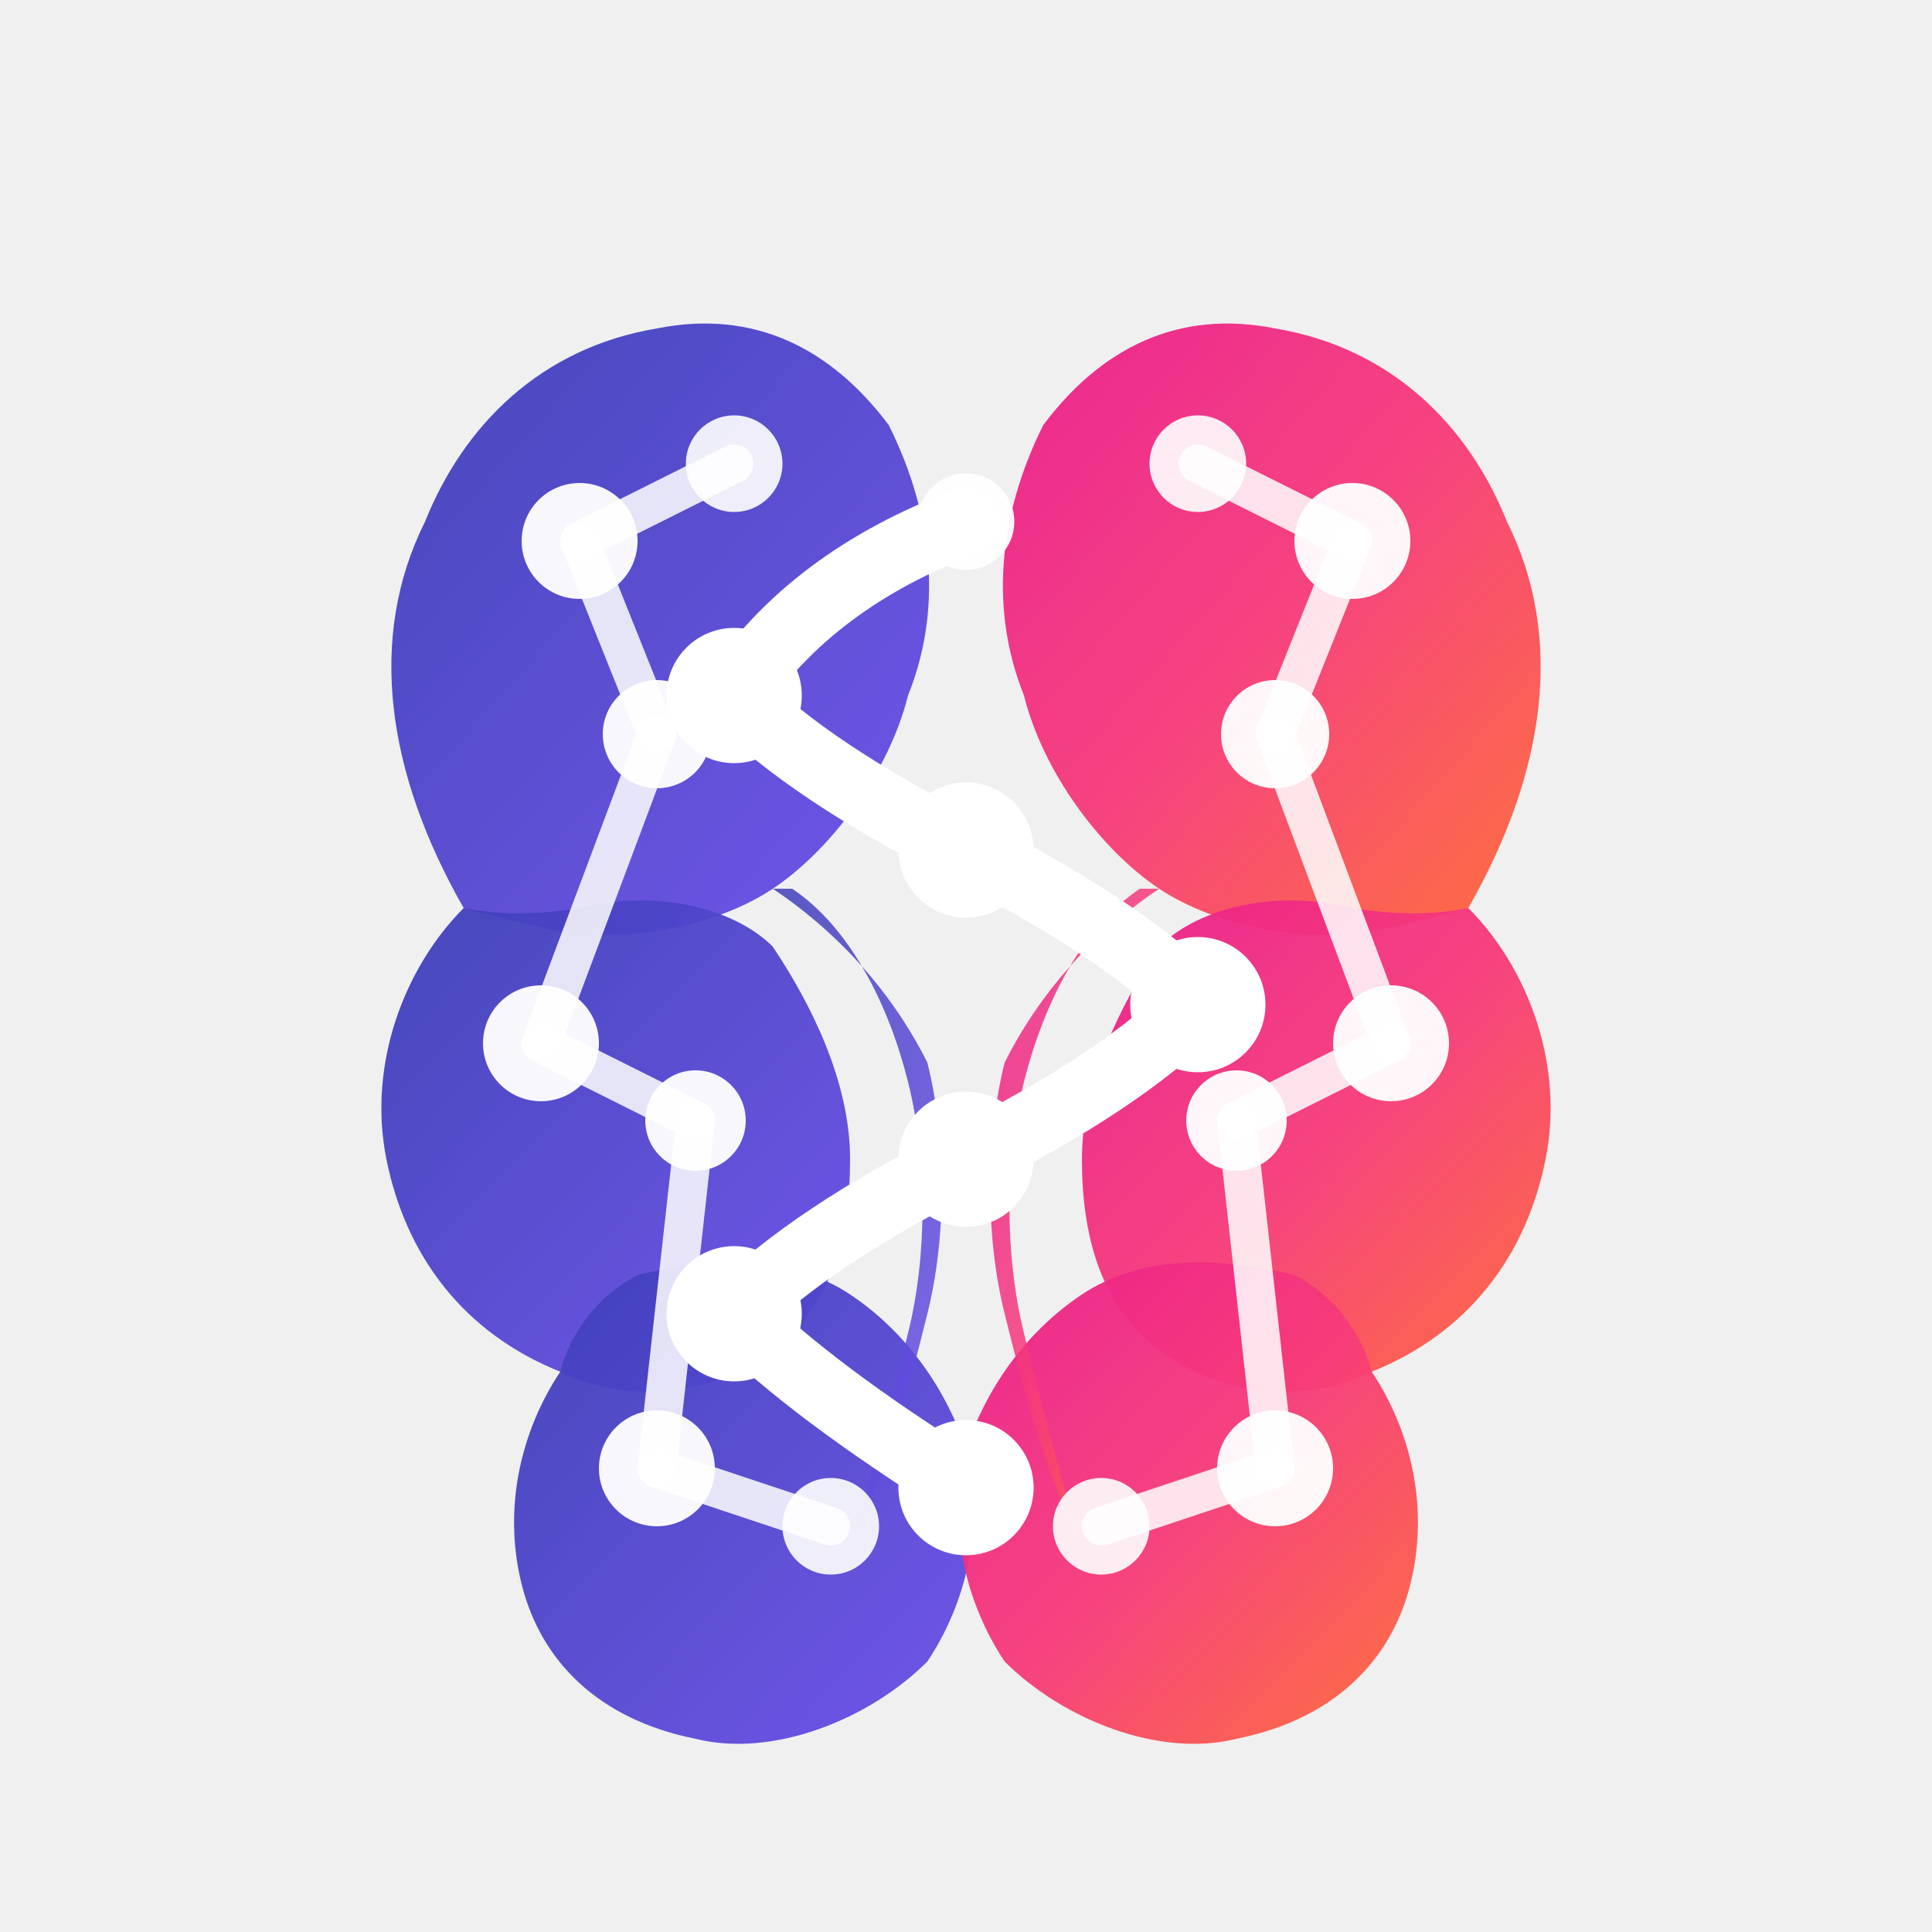
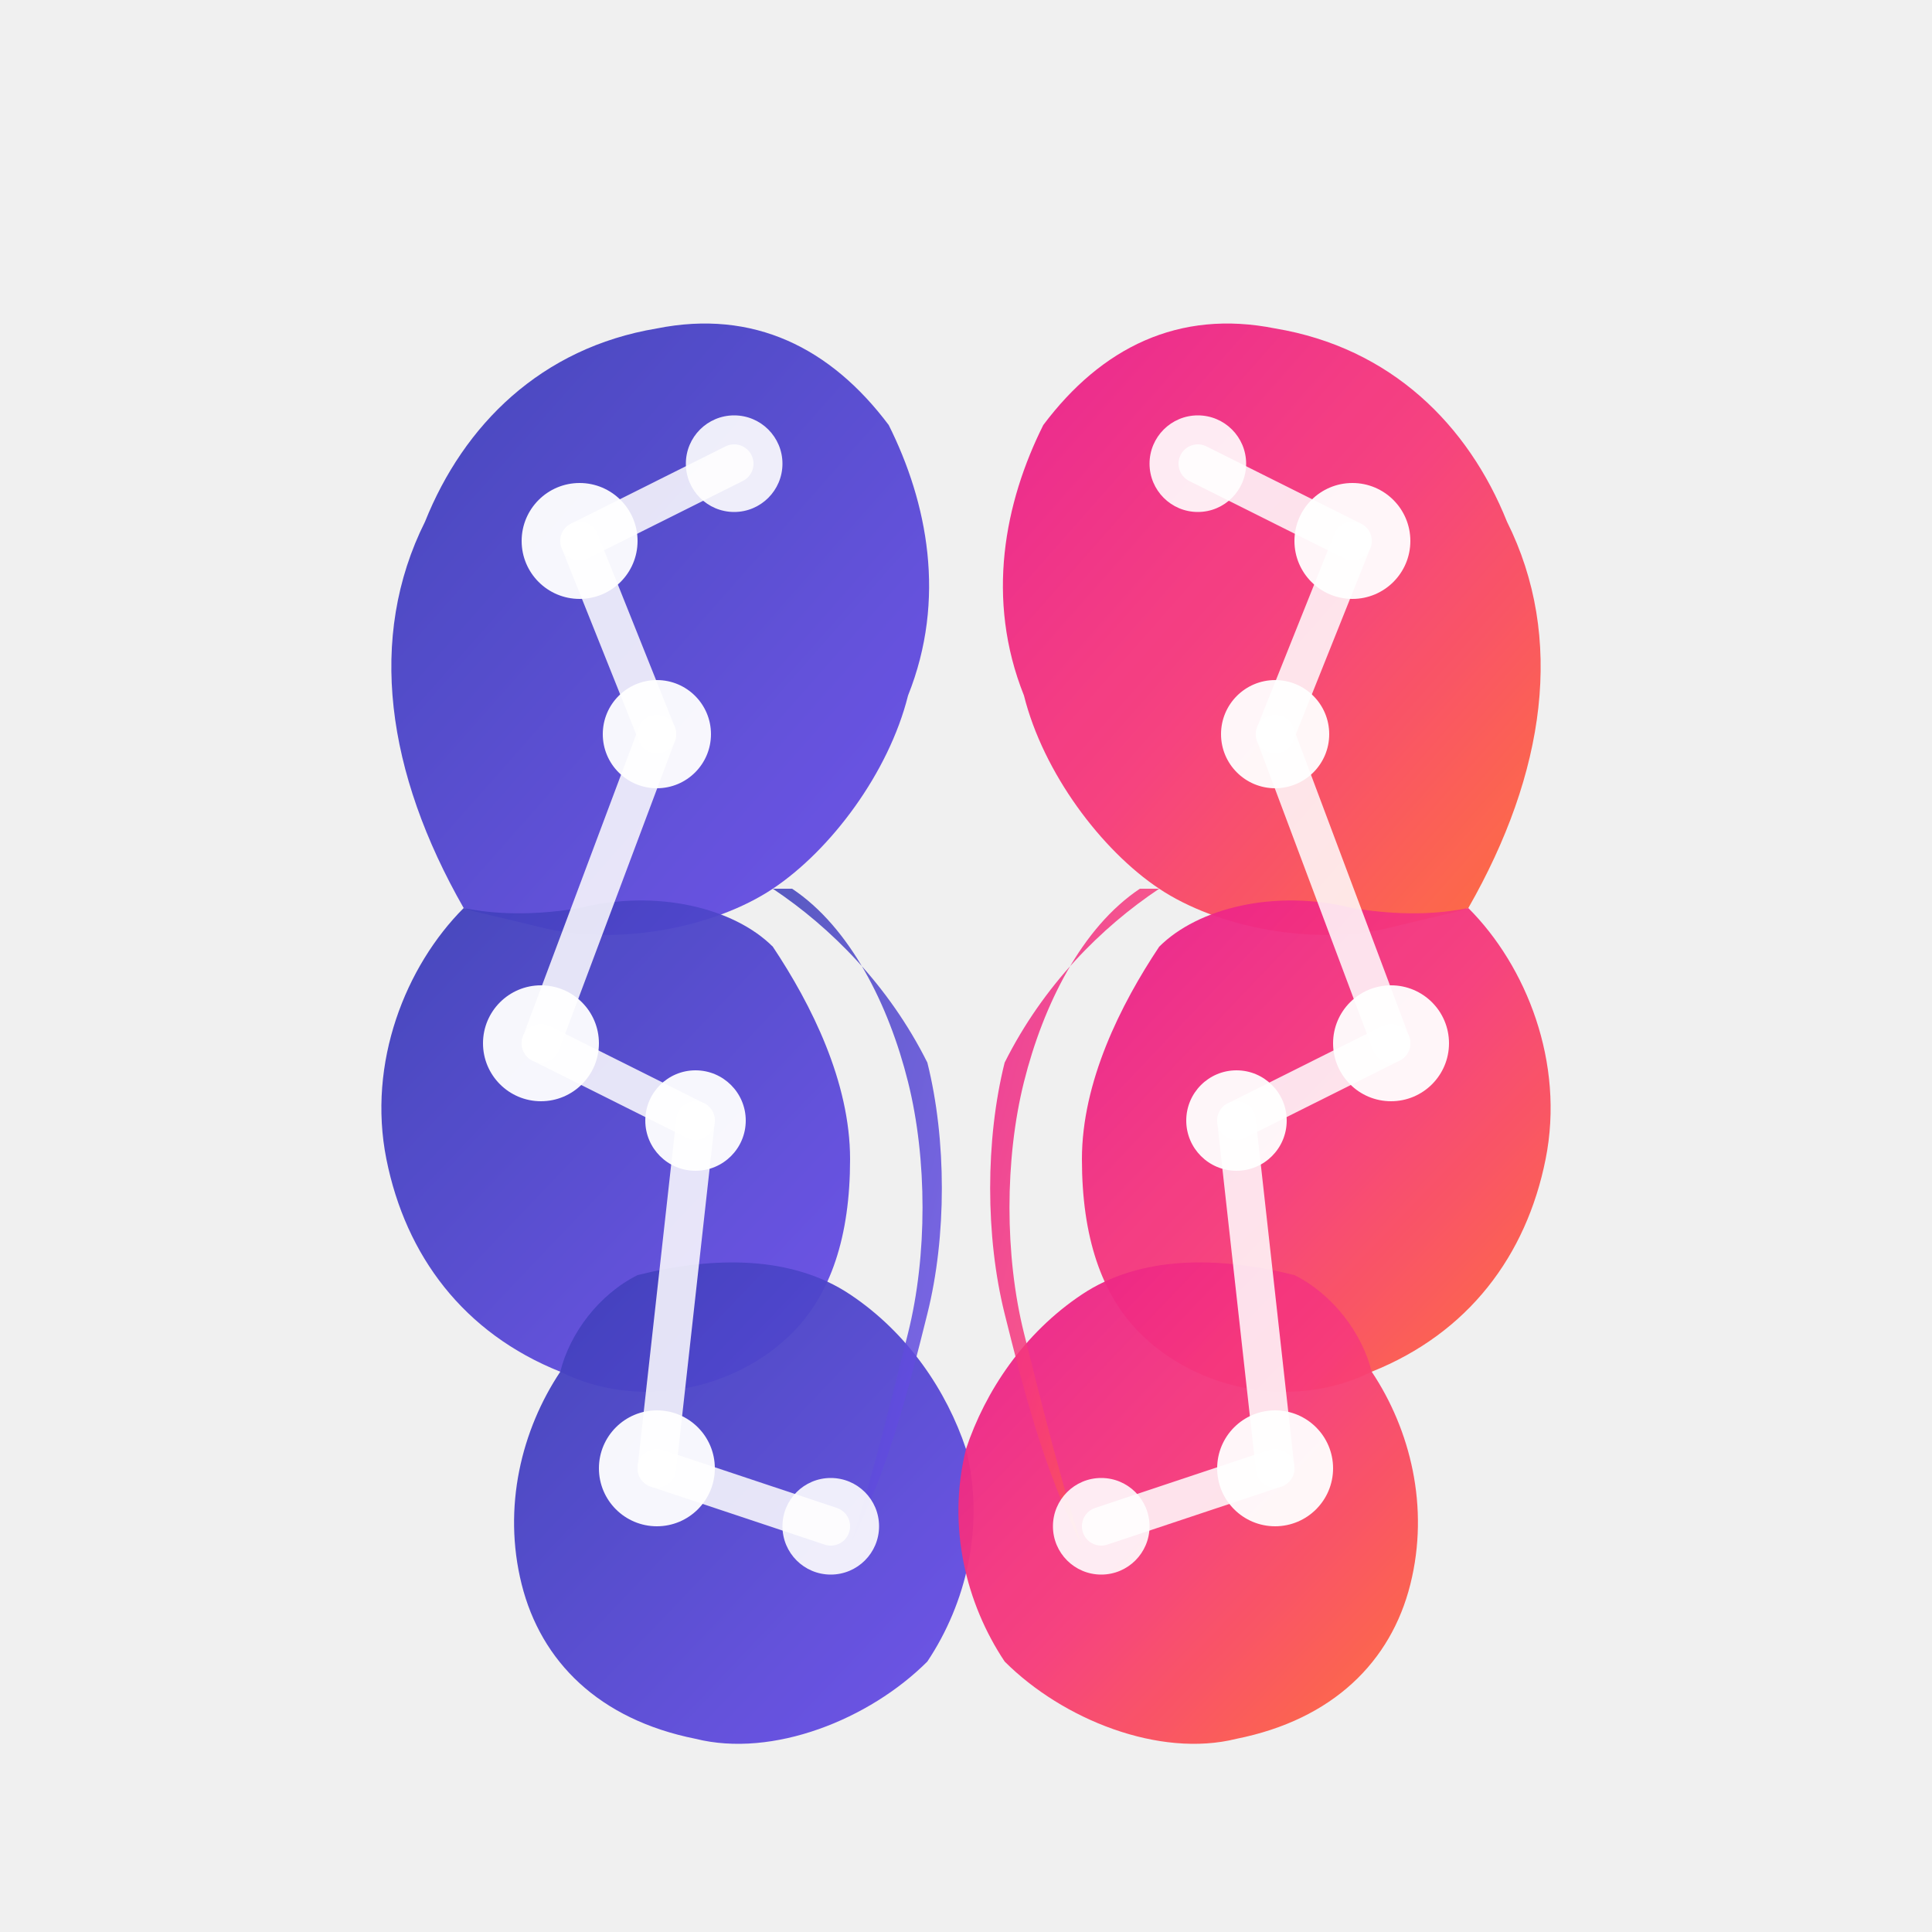
<svg xmlns="http://www.w3.org/2000/svg" width="100" height="100" viewBox="0 0 100 100" fill="none">
  <defs>
    <linearGradient id="leftGrad" x1="0%" y1="0%" x2="100%" y2="100%">
      <stop offset="0%" style="stop-color:#3D3FB8;stop-opacity:1" />
      <stop offset="100%" style="stop-color:#6B4FE9;stop-opacity:1" />
    </linearGradient>
    <linearGradient id="rightGrad" x1="0%" y1="0%" x2="100%" y2="100%">
      <stop offset="0%" style="stop-color:#E91E8C;stop-opacity:1" />
      <stop offset="50%" style="stop-color:#F73B7A;stop-opacity:1" />
      <stop offset="100%" style="stop-color:#FF6B35;stop-opacity:1" />
    </linearGradient>
  </defs>
  <g transform="translate(10, 12)">
    <path d="M 14 35 C 10 28, 9 21, 12 15 C 14 10, 18 6, 24 5 C 29 4, 33 6, 36 10 C 38 14, 39 19, 37 24 C 36 28, 33 32, 30 34 C 27 36, 22 37, 18 36 C 16 35.5, 14.5 35.2, 14 35 Z" fill="url(#leftGrad)" opacity="0.95" />
    <path d="M 14 35 C 11 38, 9 43, 10 48 C 11 53, 14 57, 19 59 C 23 61, 28 60, 31 57 C 33 55, 34 52, 34 48 C 34 44, 32 40, 30 37 C 28 35, 24 34, 20 35 C 17 35.5, 15 35.2, 14 35 Z" fill="url(#leftGrad)" opacity="0.95" />
    <path d="M 19 59 C 17 62, 16 66, 17 70 C 18 74, 21 77, 26 78 C 30 79, 35 77, 38 74 C 40 71, 41 67, 40 63 C 39 60, 37 57, 34 55 C 31 53, 27 53, 23 54 C 21 55, 19.5 57, 19 59 Z" fill="url(#leftGrad)" opacity="0.95" />
    <path d="M 30 34 C 33 36, 36 39, 38 43 C 39 47, 39 52, 38 56 C 37 60, 36 64, 34 68 C 35 65, 36 61, 37 57 C 38 53, 38 48, 37 44 C 36 40, 34 36, 31 34 Z" fill="url(#leftGrad)" opacity="0.85" />
    <circle cx="20" cy="16" r="3" fill="white" opacity="0.95" />
    <circle cx="28" cy="12" r="2.5" fill="white" opacity="0.9" />
    <circle cx="24" cy="26" r="2.8" fill="white" opacity="0.95" />
    <circle cx="18" cy="42" r="3" fill="white" opacity="0.95" />
    <circle cx="26" cy="46" r="2.6" fill="white" opacity="0.95" />
    <circle cx="24" cy="64" r="3" fill="white" opacity="0.95" />
    <circle cx="33" cy="67" r="2.5" fill="white" opacity="0.9" />
    <path d="M 20 16 Q 24 14, 28 12" stroke="white" stroke-width="2" fill="none" stroke-linecap="round" opacity="0.85" />
    <path d="M 20 16 Q 22 21, 24 26" stroke="white" stroke-width="2" fill="none" stroke-linecap="round" opacity="0.85" />
    <path d="M 24 26 Q 21 34, 18 42" stroke="white" stroke-width="2" fill="none" stroke-linecap="round" opacity="0.85" />
    <path d="M 18 42 Q 22 44, 26 46" stroke="white" stroke-width="2" fill="none" stroke-linecap="round" opacity="0.85" />
    <path d="M 26 46 Q 25 55, 24 64" stroke="white" stroke-width="2" fill="none" stroke-linecap="round" opacity="0.85" />
    <path d="M 24 64 Q 28.5 65.5, 33 67" stroke="white" stroke-width="2" fill="none" stroke-linecap="round" opacity="0.85" />
    <path d="M 66 35 C 70 28, 71 21, 68 15 C 66 10, 62 6, 56 5 C 51 4, 47 6, 44 10 C 42 14, 41 19, 43 24 C 44 28, 47 32, 50 34 C 53 36, 58 37, 62 36 C 64 35.5, 65.5 35.2, 66 35 Z" fill="url(#rightGrad)" opacity="0.95" />
    <path d="M 66 35 C 69 38, 71 43, 70 48 C 69 53, 66 57, 61 59 C 57 61, 52 60, 49 57 C 47 55, 46 52, 46 48 C 46 44, 48 40, 50 37 C 52 35, 56 34, 60 35 C 63 35.5, 65 35.2, 66 35 Z" fill="url(#rightGrad)" opacity="0.95" />
    <path d="M 61 59 C 63 62, 64 66, 63 70 C 62 74, 59 77, 54 78 C 50 79, 45 77, 42 74 C 40 71, 39 67, 40 63 C 41 60, 43 57, 46 55 C 49 53, 53 53, 57 54 C 59 55, 60.5 57, 61 59 Z" fill="url(#rightGrad)" opacity="0.95" />
    <path d="M 50 34 C 47 36, 44 39, 42 43 C 41 47, 41 52, 42 56 C 43 60, 44 64, 46 68 C 45 65, 44 61, 43 57 C 42 53, 42 48, 43 44 C 44 40, 46 36, 49 34 Z" fill="url(#rightGrad)" opacity="0.85" />
    <circle cx="60" cy="16" r="3" fill="white" opacity="0.95" />
    <circle cx="52" cy="12" r="2.5" fill="white" opacity="0.9" />
    <circle cx="56" cy="26" r="2.8" fill="white" opacity="0.95" />
    <circle cx="62" cy="42" r="3" fill="white" opacity="0.95" />
    <circle cx="54" cy="46" r="2.6" fill="white" opacity="0.95" />
    <circle cx="56" cy="64" r="3" fill="white" opacity="0.95" />
    <circle cx="47" cy="67" r="2.5" fill="white" opacity="0.9" />
    <path d="M 60 16 Q 56 14, 52 12" stroke="white" stroke-width="2" fill="none" stroke-linecap="round" opacity="0.85" />
    <path d="M 60 16 Q 58 21, 56 26" stroke="white" stroke-width="2" fill="none" stroke-linecap="round" opacity="0.85" />
    <path d="M 56 26 Q 59 34, 62 42" stroke="white" stroke-width="2" fill="none" stroke-linecap="round" opacity="0.85" />
    <path d="M 62 42 Q 58 44, 54 46" stroke="white" stroke-width="2" fill="none" stroke-linecap="round" opacity="0.85" />
    <path d="M 54 46 Q 55 55, 56 64" stroke="white" stroke-width="2" fill="none" stroke-linecap="round" opacity="0.85" />
    <path d="M 56 64 Q 51.5 65.5, 47 67" stroke="white" stroke-width="2" fill="none" stroke-linecap="round" opacity="0.85" />
-     <path d="M 40 15 Q 32 18, 28 24" stroke="white" stroke-width="3.5" fill="none" stroke-linecap="round" opacity="1" />
-     <circle cx="28" cy="24" r="3.5" fill="white" opacity="1" />
-     <path d="M 28 24 Q 32 28, 40 32 Q 48 36, 52 40" stroke="white" stroke-width="3.5" fill="none" stroke-linecap="round" opacity="1" />
-     <circle cx="40" cy="32" r="3.5" fill="white" opacity="1" />
-     <circle cx="52" cy="40" r="3.5" fill="white" opacity="1" />
-     <path d="M 52 40 Q 48 44, 40 48 Q 32 52, 28 56" stroke="white" stroke-width="3.5" fill="none" stroke-linecap="round" opacity="1" />
-     <circle cx="40" cy="48" r="3.5" fill="white" opacity="1" />
-     <circle cx="28" cy="56" r="3.5" fill="white" opacity="1" />
-     <path d="M 28 56 Q 32 60, 40 65" stroke="white" stroke-width="3.5" fill="none" stroke-linecap="round" opacity="1" />
-     <circle cx="40" cy="65" r="3.5" fill="white" opacity="1" />
-     <circle cx="40" cy="15" r="2.5" fill="white" opacity="0.95" />
  </g>
</svg>
